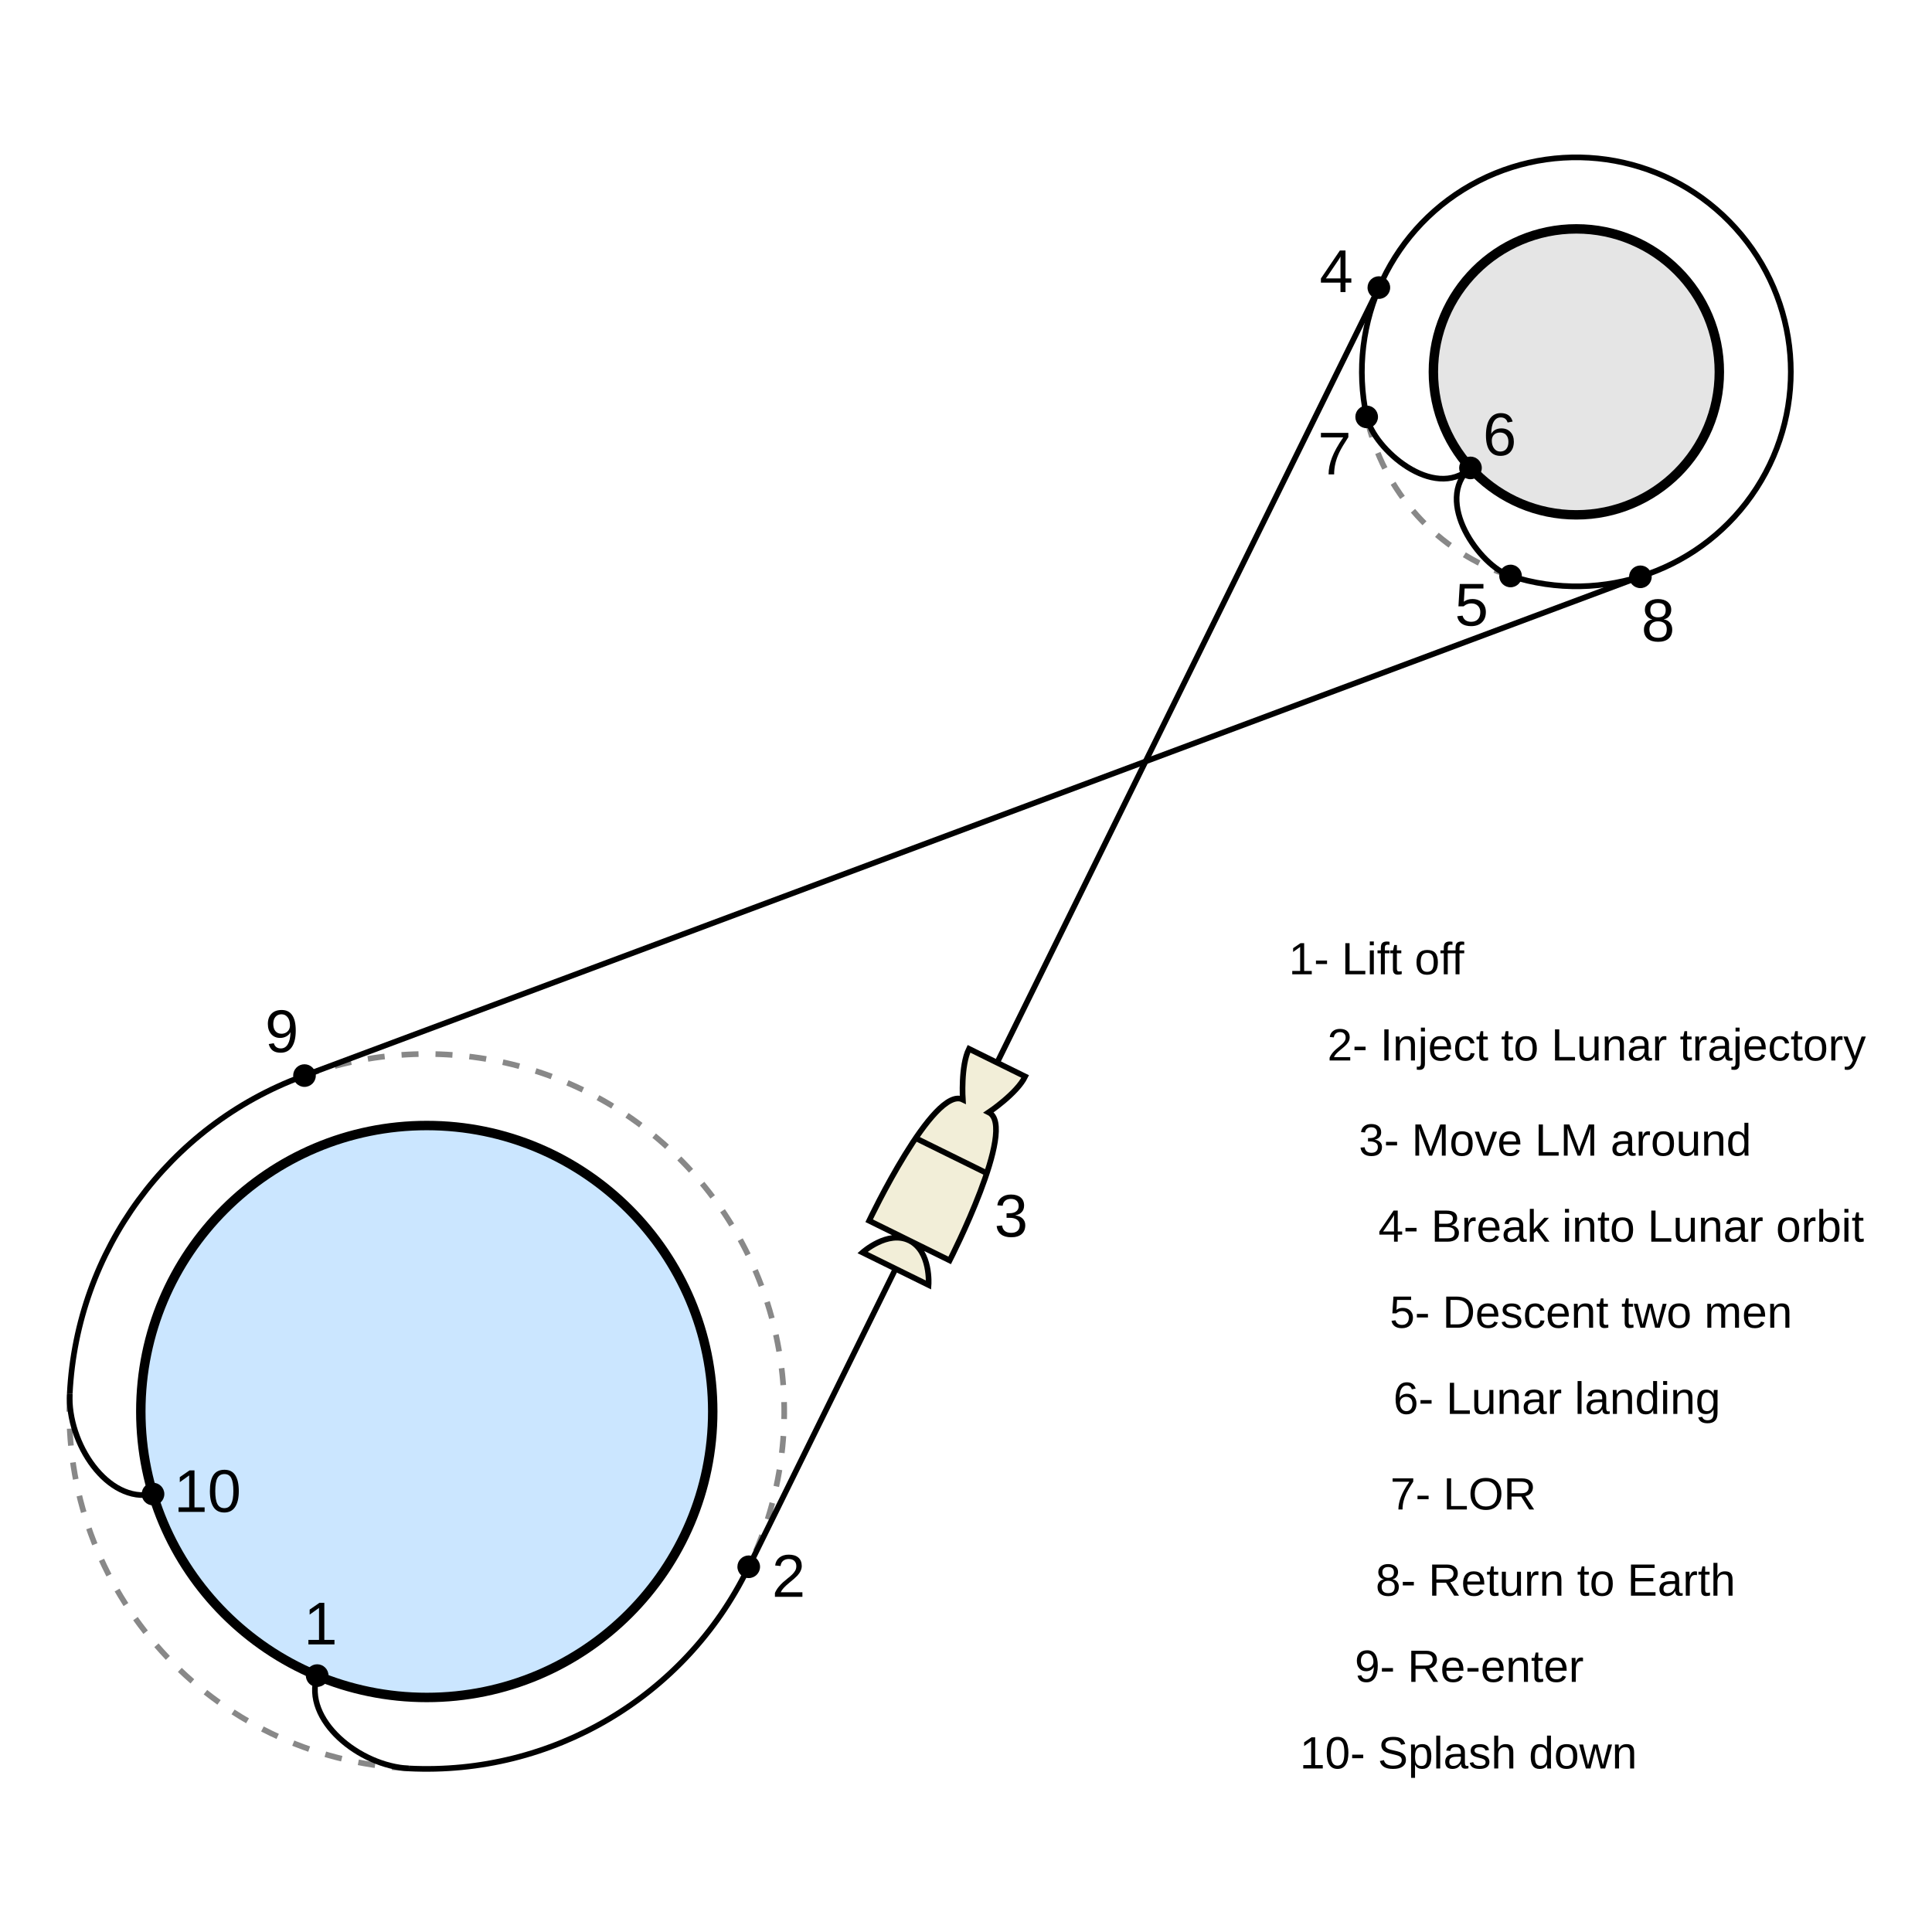
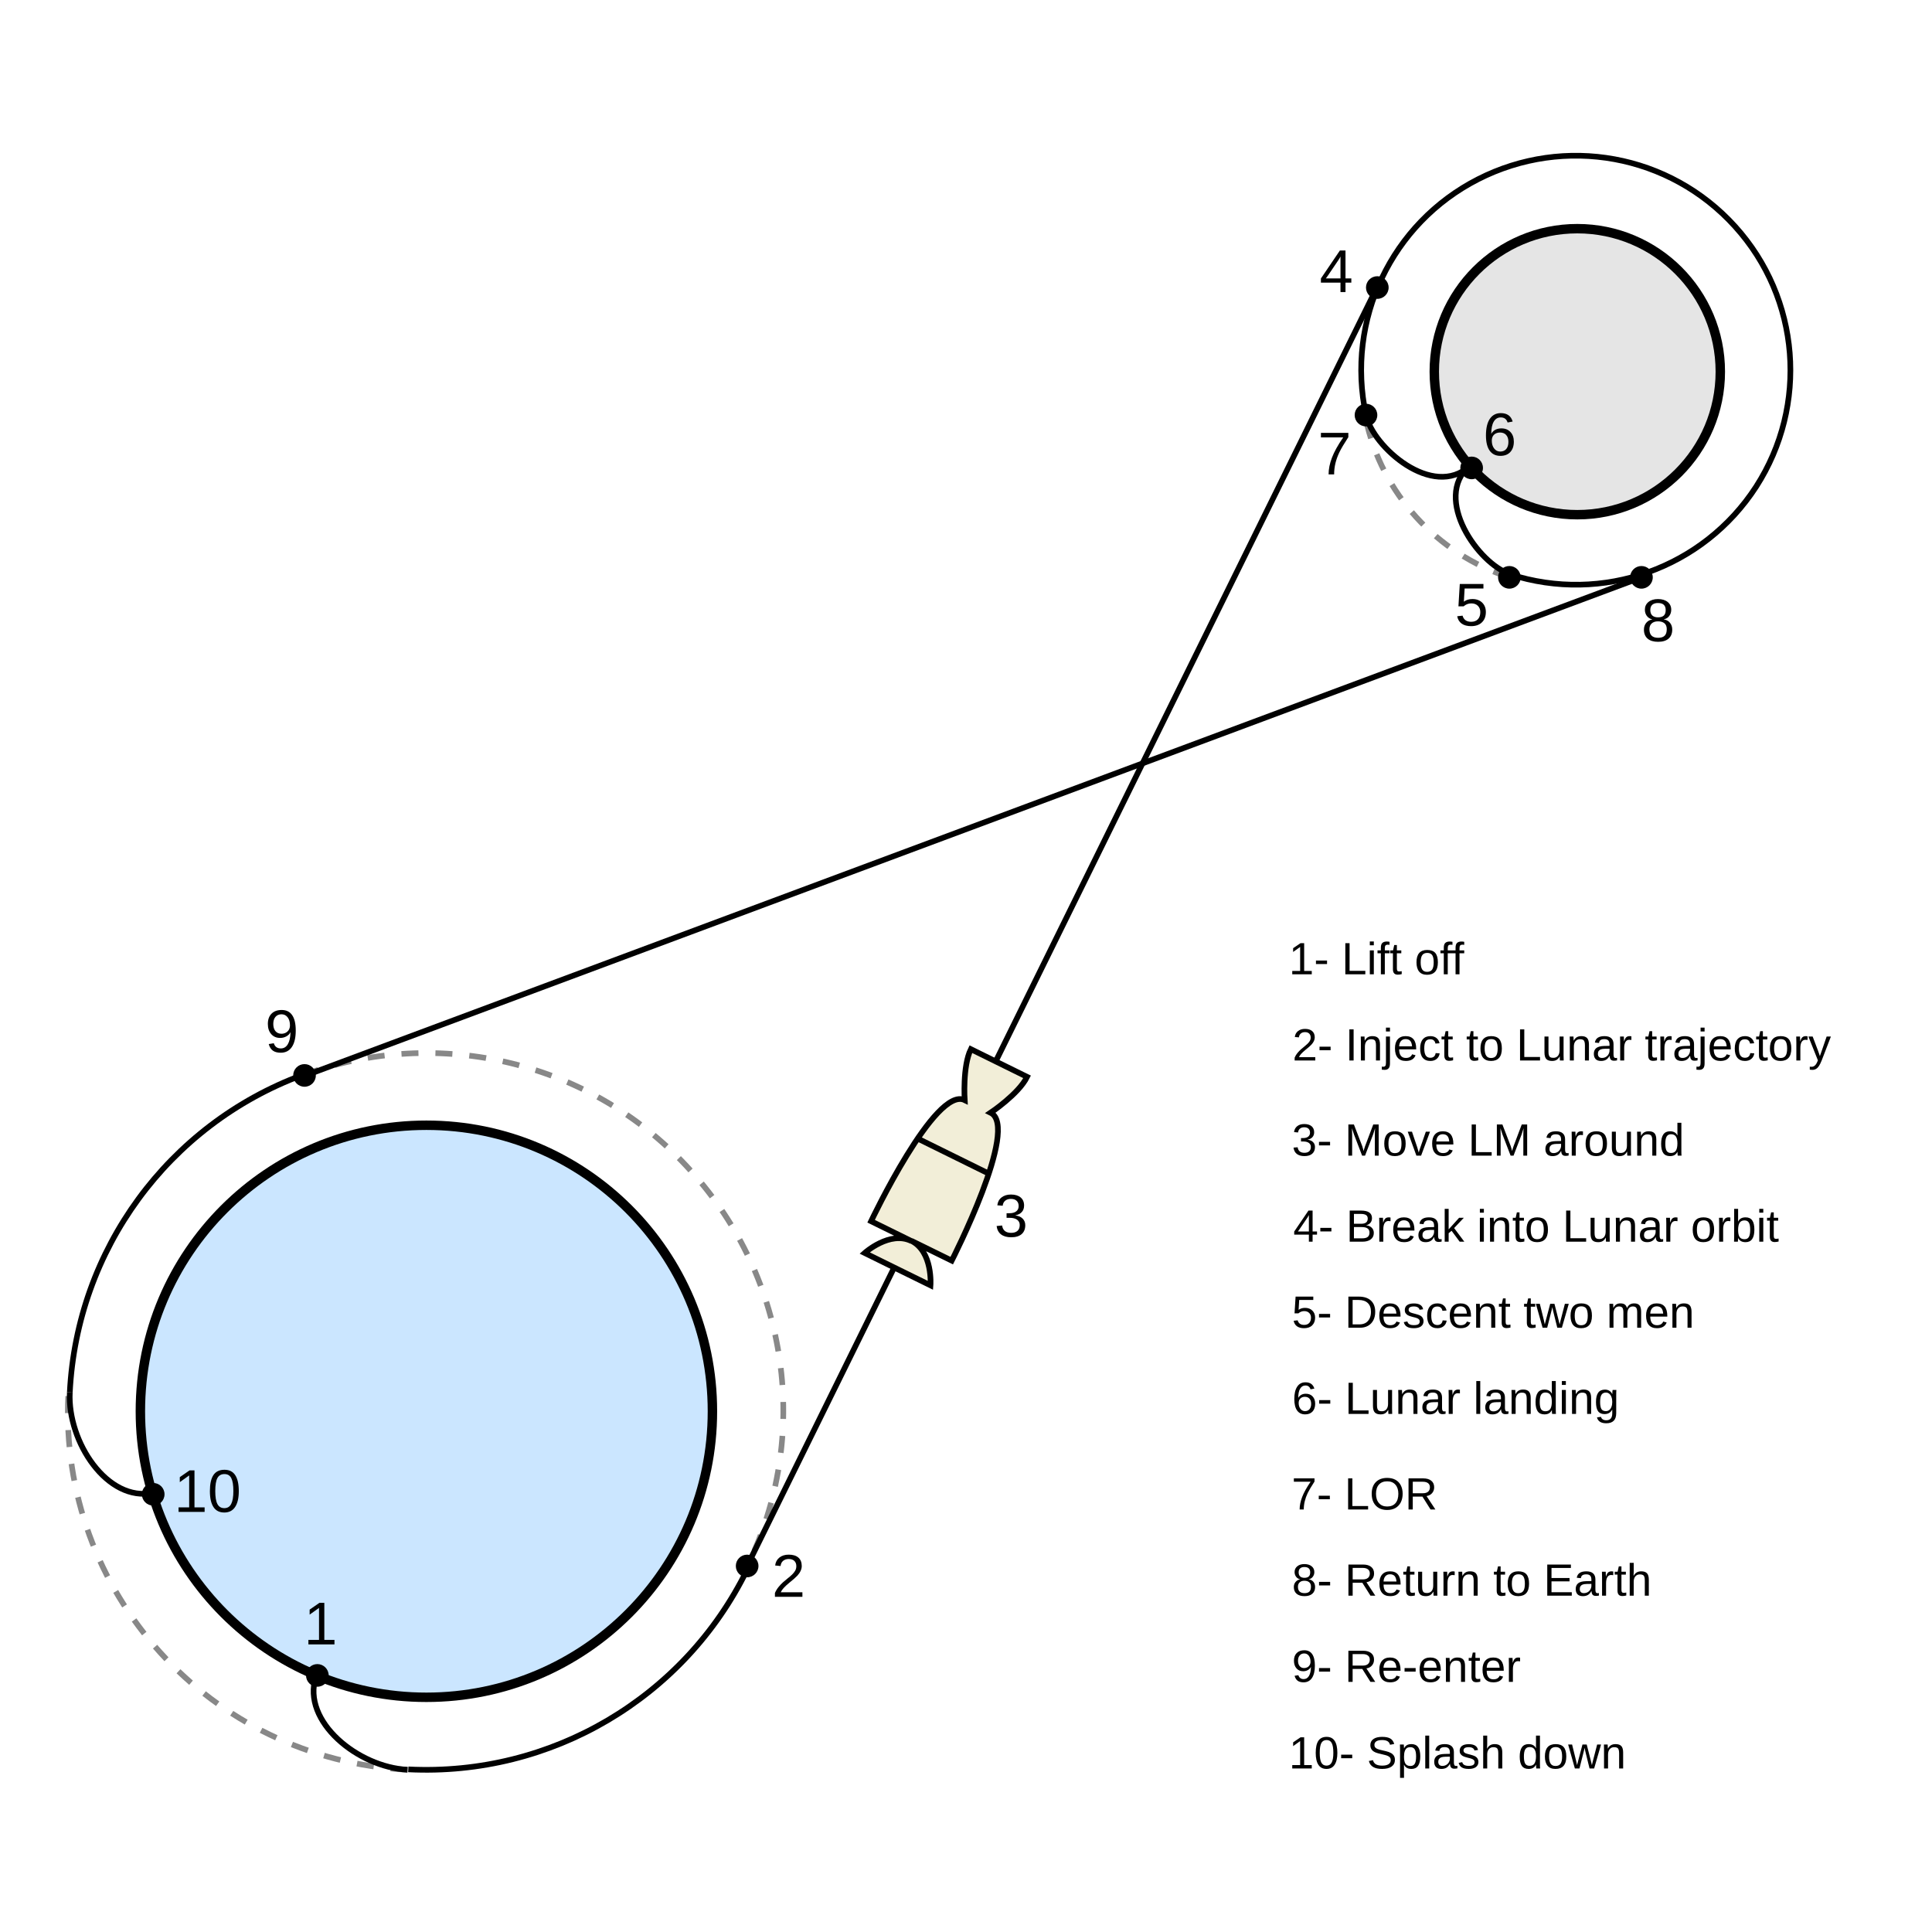
<svg xmlns="http://www.w3.org/2000/svg" viewBox="0 0 512 512">
  <g fill="none" stroke="#888" stroke-width="1.5" stroke-dasharray="4.5, 4.5">
-     <path d="m80.12 285.25c36.341-13.497 77.238-3.489 103.24 25.263 26.001 28.752 31.861 70.446 14.792 105.25" />
-     <path d="m108.35 468.66c-52.252-2.625-92.483-47.11-89.859-99.362" />
-     <path d="m400.31 152.64c-19.326-6.233-33.858-22.303-38.124-42.156" />
+     <path d="m80.1 285c36.3-13.5 77.2-3.49 103 25.3 26 28.8 31.9 70.4 14.8 105" />
+     <path d="m108 469c-52.3-2.62-92.5-47.1-89.9-99.4" />
+     <path d="m400 153c-19.3-6.23-33.9-22.3-38.1-42.2" />
  </g>
  <g fill="none" stroke="#000" stroke-width="1.5">
-     <path d="m198.43 415.21 167.01-338.97" />
-     <path d="m434.69 152.82-353.99 132.22" />
-     <path d="m18.494 369.3c-0.66 13.138 9.964 29.238 22.057 26.64" />
-     <path d="m108.35 468.66c-13.138-0.659-28.093-12.843-24.296-24.615" />
-     <path d="m18.491 369.3c1.899-37.817 26.134-70.87 61.629-84.052" />
-     <path d="m198.15 415.76c-16.673 33.995-51.987 54.797-89.803 52.898" />
-     <path d="m362.18 110.48c-5.403-25.152 6.76-50.796 29.656-62.525s50.815-6.617 68.07 12.462c17.255 19.08 19.543 47.371 5.58 68.976-13.964 21.605-40.698 31.138-65.182 23.242" />
-     <path d="m362.21 110.5c1.818 8.461 17.738 22.367 27.512 13.528m10.612 28.628c-8.236-2.657-20.477-19.89-10.703-28.729" />
+     <path d="m198 415 167-339" />
+     <path d="m435 153-354 132" />
+     <path d="m18.5 369c-0.66 13.1 9.96 29.2 22.1 26.6" />
+     <path d="m108 469c-13.1-0.659-28.1-12.8-24.3-24.6" />
+     <path d="m18.5 369c1.9-37.8 26.1-70.9 61.6-84.1" />
+     <path d="m198 416c-16.7 34-52 54.8-89.8 52.9" />
+     <path d="m362 110c-5.4-25.2 6.76-50.8 29.7-62.5s50.8-6.62 68.1 12.5c17.3 19.1 19.5 47.4 5.58 69-14 21.6-40.7 31.1-65.2 23.2" />
+     <path d="m362 110c1.82 8.46 17.7 22.4 27.5 13.5m10.6 28.6c-8.24-2.66-20.5-19.9-10.7-28.7" />
  </g>
-   <circle r="75.784" cx="113.1" cy="374.06" fill="#cbe6ff" stroke="#000" stroke-width="2.5" />
-   <circle r="37.892" cx="417.75" cy="98.546" fill="#e5e5e5" stroke="#000" stroke-width="2.5" />
-   <path fill="#f2eed8" stroke="#000" stroke-width="1.5" d="m261.5 310.9-9.407-4.633-9.405-4.636m3.391 38.911s0.68-8.941-5.069-11.773l10.666 5.254s18.112-35.413 10.342-39.24c0 0 7.434-4.961 9.669-9.498l-7.447-3.668-7.446-3.671c-2.236 4.536-1.641 13.454-1.641 13.454-7.769-3.829-24.816 32.109-24.816 32.109l10.664 5.257c-5.748-2.833-12.424 3.153-12.424 3.153l8.749 4.313z" />
-   <circle r="3" cx="198.42" cy="415.21" />
-   <circle r="3" cx="362.18" cy="110.48" />
-   <circle r="3" cx="434.72" cy="152.86" />
-   <circle r="3" cx="80.692" cy="285.04" />
-   <circle r="3" cx="40.551" cy="395.94" />
-   <circle r="3" cx="84.056" cy="444.05" />
-   <circle r="3" cx="400.31" cy="152.64" />
-   <circle r="3" cx="389.69" cy="124" />
-   <circle r="3" cx="365.41" cy="76.214" />
+   <circle fill="#cbe6ff" stroke="#000" stroke-width="2.5" r="75.8" cx="113" cy="374" />
+   <circle fill="#e5e5e5" stroke="#000" stroke-width="2.5" r="37.9" cx="418" cy="98.5" />
+   <path fill="#f2eed8" stroke="#000" stroke-width="1.5" d="m262 311-18.8-9.27m3.39 38.9s0.68-8.94-5.07-11.8l10.7 5.25s18.1-35.4 10.3-39.2c0 0 7.43-4.96 9.67-9.5l-14.9-7.34c-2.24 4.54-1.64 13.5-1.64 13.5-7.77-3.83-24.8 32.1-24.8 32.1l10.7 5.26c-5.75-2.83-12.4 3.15-12.4 3.15l8.75 4.31z" />
+   <circle r="3" cx="198" cy="415" />
+   <circle r="3" cx="362" cy="110" />
+   <circle r="3" cx="435" cy="153" />
+   <circle r="3" cx="80.7" cy="285" />
+   <circle r="3" cx="40.6" cy="396" />
+   <circle r="3" cx="84.1" cy="444" />
+   <circle r="3" cx="400" cy="153" />
+   <circle r="3" cx="390" cy="124" />
+   <circle r="3" cx="365" cy="76.2" />
  <g font-family="Arial" font-size="12px">
    <text x="341.54" y="258.205">1- Lift off</text>
-     <text x="351.751" y="281.038">2- Inject to Lunar trajectory</text>
-     <text x="360.102" y="306.255">3- Move LM around</text>
-     <text x="365.257" y="329.064">4- Break into Lunar orbit</text>
-     <text x="368.276" y="351.862">5- Descent two men</text>
-     <text x="369.239" y="374.7">6- Lunar landing</text>
-     <text x="368.448" y="400.035">7- LOR</text>
-     <text x="364.546" y="422.873">8- Return to Earth</text>
-     <text x="359.015" y="445.712">9- Re-enter</text>
-     <text x="344.457" y="468.661">10- Splash down</text>
+     <text x="342.485" y="281.038">2- Inject to Lunar trajectory</text>
+     <text x="342.343" y="306.255">3- Move LM around</text>
+     <text x="342.695" y="329.064">4- Break into Lunar orbit</text>
+     <text x="342.349" y="351.862">5- Descent two men</text>
+     <text x="342.396" y="374.7">6- Lunar landing</text>
+     <text x="342.279" y="400.035">7- LOR</text>
+     <text x="342.361" y="422.873">8- Return to Earth</text>
+     <text x="342.349" y="445.712">9- Re-enter</text>
+     <text x="341.54" y="468.661">10- Splash down</text>
  </g>
  <g font-family="Arial" font-size="16px">
    <text x="80.51" y="435.786">1</text>
    <text x="204.551" y="423.169">2</text>
    <text x="263.503" y="327.735">3</text>
    <text x="349.678" y="77.397">4</text>
    <text x="385.533" y="165.783">5</text>
    <text x="392.981" y="120.654">6</text>
    <text x="349.232" y="125.726">7</text>
    <text x="434.958" y="169.928">8</text>
    <text x="70.236" y="278.827">9</text>
    <text x="46.102" y="400.675">10</text>
  </g>
</svg>
